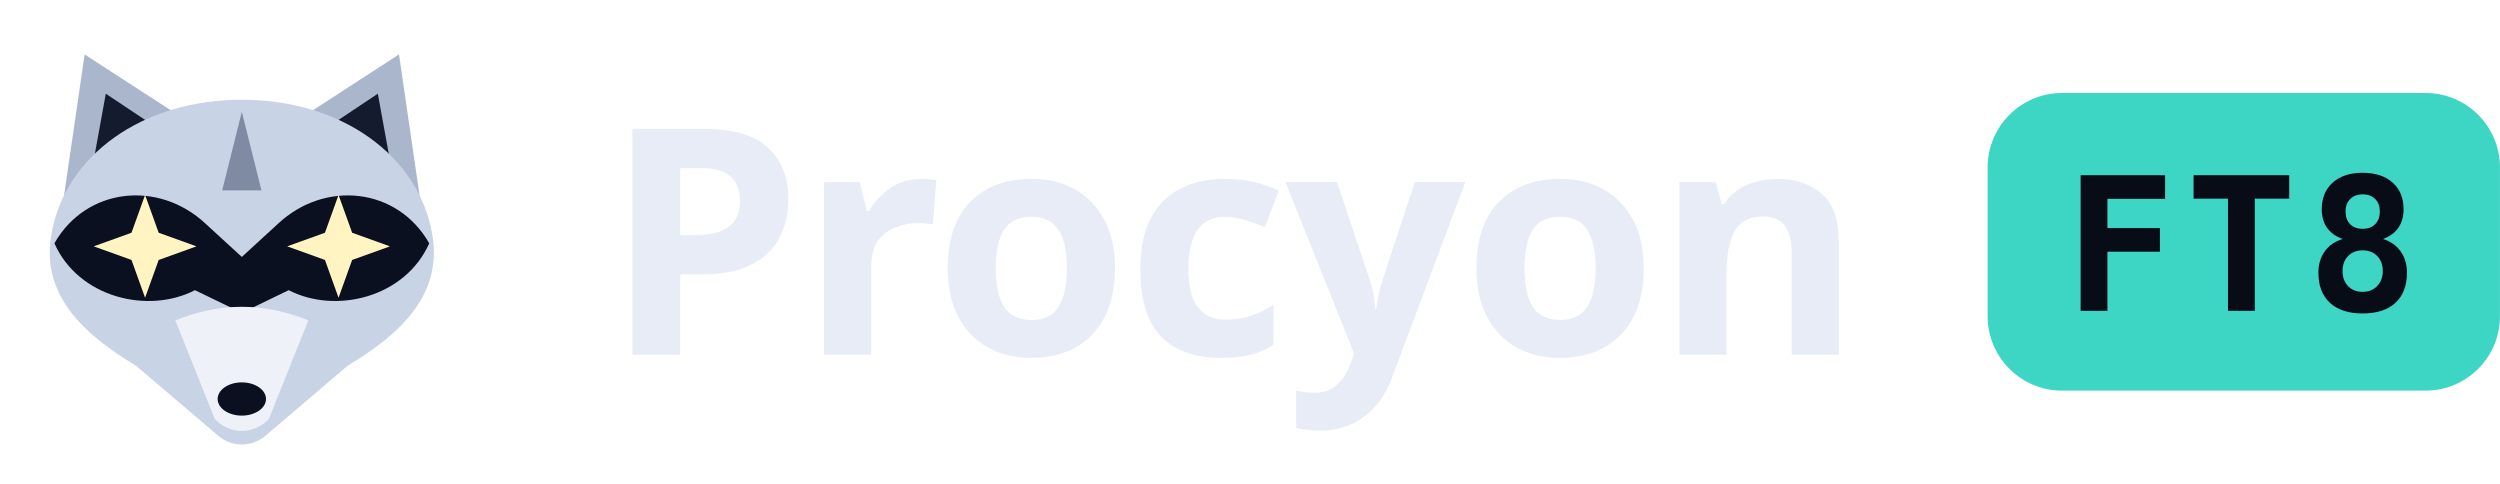
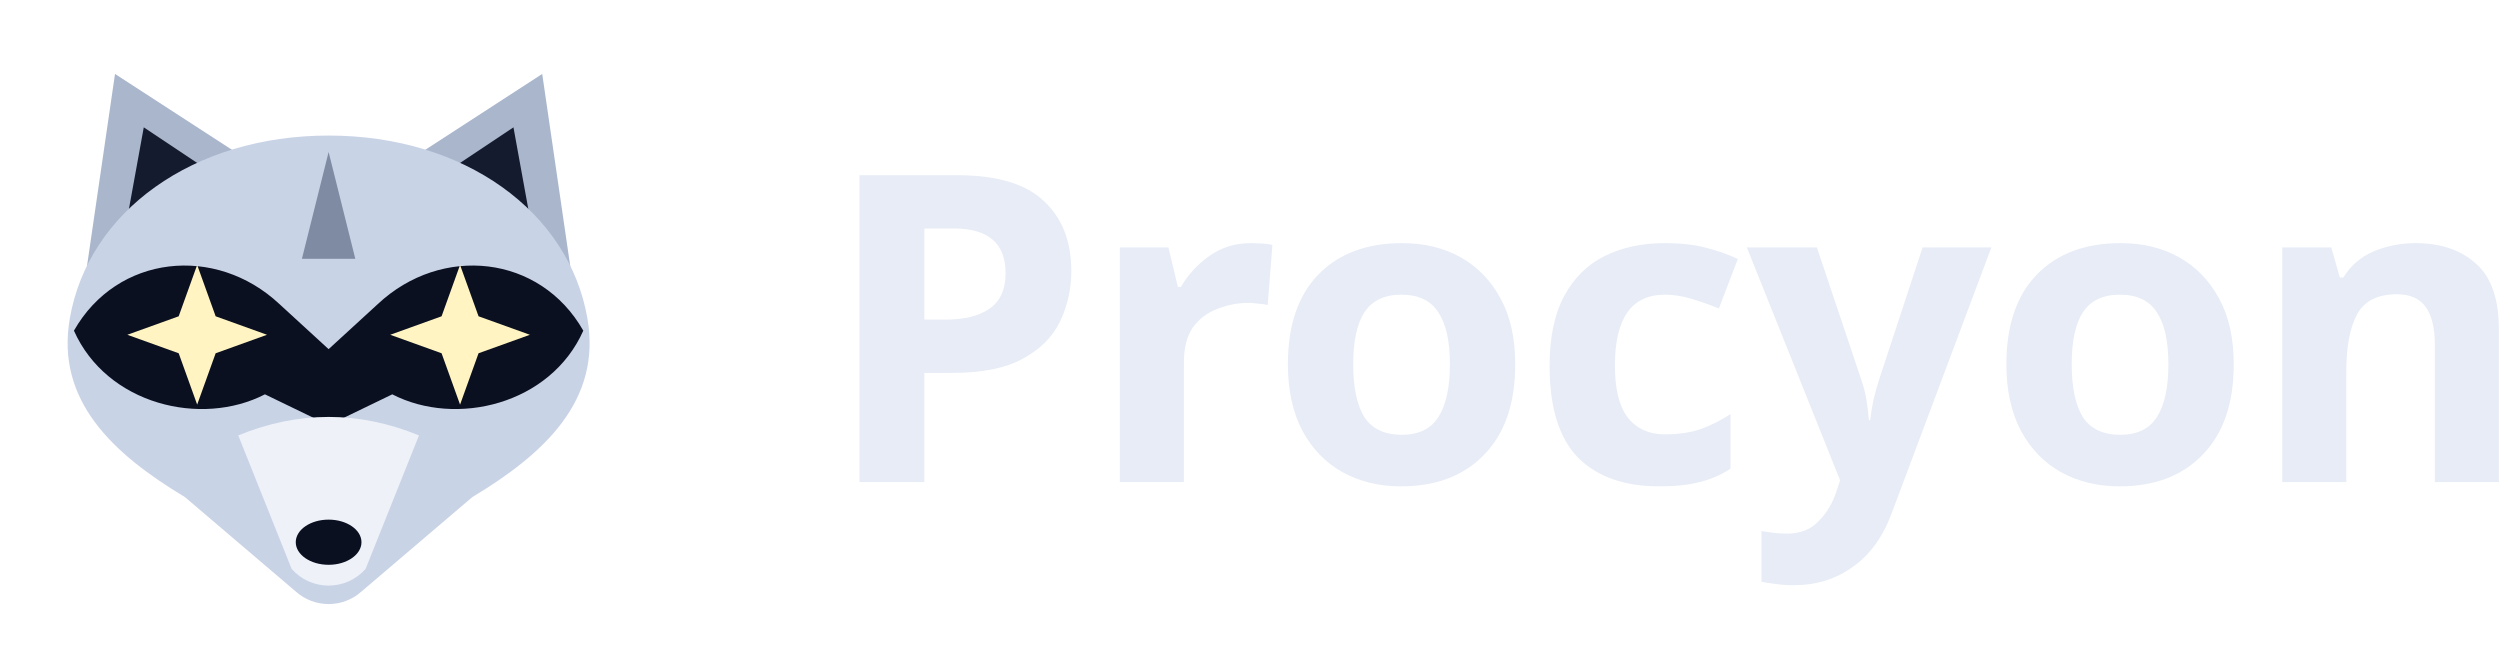
- <svg xmlns="http://www.w3.org/2000/svg" viewBox="0 0 1344 260" version="1.1" id="svg34">
-   <defs id="defs38" />
+ <svg xmlns="http://www.w3.org/2000/svg" viewBox="0 0 989 260" version="1.1" id="svg30">
+   <defs id="defs34" />
  <g transform="scale(8.125)" id="g26">
    <path d="M 4.2,13.2 5.6,3.6 13,8.4 Z" fill="#aab6cc" id="path4" />
    <path d="M 27.8,13.2 26.4,3.6 19,8.4 Z" fill="#aab6cc" id="path6" />
    <path d="M 6.2,10.6 7,6.2 10.6,8.6 Z" fill="#141b2e" id="path8" />
    <path d="M 25.8,10.6 25,6.2 21.4,8.6 Z" fill="#141b2e" id="path10" />
    <path d="m 16,6.6 c 6.6,0 11.7,3.7 12.6,8.9 0.7,4 -2.1,6.6 -5.6,8.7 l -5.4,4.6 a 2.4,2.4 0 0 1 -3.2,0 L 9,24.2 C 5.5,22.1 2.7,19.5 3.4,15.5 4.3,10.3 9.4,6.6 16,6.6 Z" fill="#c9d3e6" id="path12" />
    <path d="m 16,7.4 -1.3,5.2 h 2.6 z" fill="#7f8ba3" id="path14" />
    <path d="m 3.6,16.1 c 2.1,-3.7 6.9,-4.2 10,-1.3 L 16,17 18.4,14.8 c 3.1,-2.9 7.9,-2.4 10,1.3 -1.6,3.6 -6.2,4.7 -9.3,3.1 L 16,20.7 12.9,19.2 C 9.8,20.8 5.2,19.7 3.6,16.1 Z" fill="#0b1020" id="path16" />
    <path d="m 11.6,21.2 q 4.4,-1.8 8.8,0 l -2.6,6.5 a 2.4,2.4 0 0 1 -3.6,0 z" fill="#eef2f8" id="path18" />
    <path id="ellipse20" style="fill:#0b1020" d="M 17.6,26.4 A 1.6,1.1 0 0 1 16,27.5 1.6,1.1 0 0 1 14.4,26.4 1.6,1.1 0 0 1 16,25.3 1.6,1.1 0 0 1 17.6,26.4 Z" />
    <path d="m 9.6,12.9 0.9,2.5 2.5,0.9 -2.5,0.9 -0.9,2.5 -0.9,-2.5 -2.5,-0.9 2.5,-0.9 z" fill="#fff4c2" id="path22" />
    <path d="m 22.4,12.9 0.9,2.5 2.5,0.9 -2.5,0.9 -0.9,2.5 -0.9,-2.5 -2.5,-0.9 2.5,-0.9 z" fill="#fff4c2" id="path24" />
  </g>
  <g aria-label="Procyon" id="text28" style="font-weight:700;font-size:170px;font-family:'Noto Sans';letter-spacing:-1.7;fill:#e7ecf6">
-     <path d="m 378.76,69.32 q 23.46,0 34.17,10.2 10.88,10.03 10.88,27.71 0,10.54 -4.42,19.89 -4.42,9.18 -14.79,14.79 -10.2,5.61 -27.88,5.61 h -11.05 v 43.18 h -25.67 V 69.32 Z m -1.36,21.08 h -11.73 V 126.44 h 8.5 q 10.88,0 17.17,-4.25 6.46,-4.42 6.46,-14.11 0,-17.68 -20.4,-17.68 z" id="path41" />
-     <path d="m 494.87,96.18 q 1.87,0 4.42,0.17 2.55,0.17 4.08,0.51 l -1.87,23.8 q -1.19,-0.34 -3.57,-0.51 -2.21,-0.34 -3.91,-0.34 -6.46,0 -12.41,2.38 -5.95,2.21 -9.69,7.31 -3.57,5.1 -3.57,13.94 v 47.26 h -25.33 V 97.88 h 19.21 l 3.74,15.64 h 1.19 q 4.08,-7.14 11.22,-12.24 7.14,-5.1 16.49,-5.1 z" id="path43" />
-     <path d="m 599.42,144.12 q 0,23.12 -12.24,35.7 -12.07,12.58 -32.98,12.58 -12.92,0 -23.12,-5.61 -10.03,-5.61 -15.81,-16.32 -5.78,-10.88 -5.78,-26.35 0,-23.12 12.07,-35.53 12.07,-12.41 33.15,-12.41 13.09,0 23.12,5.61 10.03,5.61 15.81,16.32 5.78,10.54 5.78,26.01 z m -64.09,0 q 0,13.77 4.42,20.91 4.59,6.97 14.79,6.97 10.03,0 14.45,-6.97 4.59,-7.14 4.59,-20.91 0,-13.77 -4.59,-20.57 -4.42,-6.97 -14.62,-6.97 -10.03,0 -14.62,6.97 -4.42,6.8 -4.42,20.57 z" id="path45" />
-     <path d="m 656.37,192.4 q -20.74,0 -32.13,-11.39 -11.22,-11.56 -11.22,-36.21 0,-17 5.78,-27.71 5.78,-10.71 15.98,-15.81 10.37,-5.1 23.8,-5.1 9.52,0 16.49,1.87 7.14,1.87 12.41,4.42 l -7.48,19.55 q -5.95,-2.38 -11.22,-3.91 -5.1,-1.53 -10.2,-1.53 -19.72,0 -19.72,28.05 0,13.94 5.1,20.57 5.27,6.63 14.62,6.63 7.99,0 14.11,-2.04 6.12,-2.21 11.9,-5.95 v 21.59 q -5.78,3.74 -12.24,5.27 -6.29,1.7 -15.98,1.7 z" id="path47" />
-     <path d="m 691.05,97.88 h 27.71 l 17.51,52.19 q 1.36,3.74 2.04,7.82 0.68,3.91 1.02,8.33 h 0.51 q 0.51,-4.42 1.36,-8.33 1.02,-4.08 2.21,-7.82 l 17.17,-52.19 h 27.2 L 748.51,202.6 q -5.27,14.45 -15.47,21.59 -10.03,7.31 -23.29,7.31 -4.25,0 -7.48,-0.51 -3.06,-0.34 -5.44,-0.85 v -20.06 q 1.87,0.34 4.42,0.68 2.72,0.34 5.61,0.34 7.99,0 12.58,-4.93 4.76,-4.76 6.97,-11.56 l 1.53,-4.59 z" id="path49" />
-     <path d="m 883.66,144.12 q 0,23.12 -12.24,35.7 -12.07,12.58 -32.98,12.58 -12.92,0 -23.12,-5.61 -10.03,-5.61 -15.81,-16.32 -5.78,-10.88 -5.78,-26.35 0,-23.12 12.07,-35.53 12.07,-12.41 33.15,-12.41 13.09,0 23.12,5.61 10.03,5.61 15.81,16.32 5.78,10.54 5.78,26.01 z m -64.09,0 q 0,13.77 4.42,20.91 4.59,6.97 14.79,6.97 10.03,0 14.45,-6.97 4.59,-7.14 4.59,-20.91 0,-13.77 -4.59,-20.57 -4.42,-6.97 -14.62,-6.97 -10.03,0 -14.62,6.97 -4.42,6.8 -4.42,20.57 z" id="path51" />
-     <path d="m 955.57,96.18 q 14.96,0 23.97,8.16 9.01,7.99 9.01,25.84 v 60.52 h -25.33 v -54.23 q 0,-10.03 -3.57,-14.96 -3.57,-5.1 -11.39,-5.1 -11.56,0 -15.81,7.99 -4.25,7.82 -4.25,22.61 v 43.69 h -25.33 V 97.88 h 19.38 l 3.4,11.9 h 1.36 q 4.42,-7.14 12.07,-10.37 7.82,-3.23 16.49,-3.23 z" id="path53" />
-   </g>
-   <rect x="1068.55" y="50.00" width="275.43" height="160" rx="40" fill="#3dd6c4" id="rect30" />
-   <g aria-label="FT8" id="text32" style="font-weight:700;font-size:100px;font-family:'DejaVu Sans Mono';letter-spacing:5;fill:#080c17">
-     <path d="m 1163.957,106.895 h -31.006 v 15.723 h 28.223 v 12.695 h -28.223 v 31.787 h -14.404 V 94.2 h 45.41 z" id="path56" />
-     <path d="m 1212.17,167.1 h -14.404 v -60.303 h -18.506 V 94.2 h 51.416 v 12.598 h -18.506 z" id="path58" />
-     <path d="m 1270.148,134.58 q -4.834,0 -7.812,3.076 -2.978,3.027 -2.978,8.057 0,5.029 2.978,8.105 2.978,3.076 7.812,3.076 4.834,0 7.812,-3.125 3.027,-3.125 3.027,-8.057 0,-5.029 -2.979,-8.057 -2.978,-3.076 -7.861,-3.076 z m -10.693,-6.104 q -5.518,-1.904 -8.399,-5.957 -2.881,-4.102 -2.881,-10.01 0,-9.082 5.908,-14.355 5.908,-5.273 16.064,-5.273 10.205,0 16.113,5.273 5.908,5.273 5.908,14.355 0,5.859 -2.832,9.961 -2.832,4.053 -8.252,6.006 6.055,1.855 9.473,6.641 3.418,4.785 3.418,11.475 0,10.498 -6.201,16.211 -6.201,5.713 -17.627,5.713 -11.377,0 -17.578,-5.713 -6.201,-5.713 -6.201,-16.211 0,-6.738 3.467,-11.523 3.467,-4.785 9.619,-6.592 z m 1.514,-14.795 q 0,4.297 2.441,6.836 2.49,2.49 6.738,2.49 4.297,0 6.738,-2.49 2.49,-2.539 2.49,-6.836 0,-4.248 -2.49,-6.689 -2.441,-2.49 -6.738,-2.49 -4.199,0 -6.689,2.49 -2.49,2.49 -2.49,6.689 z" id="path60" />
+     <path d="m 378.76,69.32 q 23.46,0 34.17,10.2 10.88,10.03 10.88,27.71 0,10.54 -4.42,19.89 -4.42,9.18 -14.79,14.79 -10.2,5.61 -27.88,5.61 h -11.05 v 43.18 h -25.67 V 69.32 Z m -1.36,21.08 h -11.73 V 126.44 h 8.5 q 10.88,0 17.17,-4.25 6.46,-4.42 6.46,-14.11 0,-17.68 -20.4,-17.68 z" id="path37" />
+     <path d="m 494.87,96.18 q 1.87,0 4.42,0.17 2.55,0.17 4.08,0.51 l -1.87,23.8 q -1.19,-0.34 -3.57,-0.51 -2.21,-0.34 -3.91,-0.34 -6.46,0 -12.41,2.38 -5.95,2.21 -9.69,7.31 -3.57,5.1 -3.57,13.94 v 47.26 h -25.33 V 97.88 h 19.21 l 3.74,15.64 h 1.19 q 4.08,-7.14 11.22,-12.24 7.14,-5.1 16.49,-5.1 z" id="path39" />
+     <path d="m 599.42,144.12 q 0,23.12 -12.24,35.7 -12.07,12.58 -32.98,12.58 -12.92,0 -23.12,-5.61 -10.03,-5.61 -15.81,-16.32 -5.78,-10.88 -5.78,-26.35 0,-23.12 12.07,-35.53 12.07,-12.41 33.15,-12.41 13.09,0 23.12,5.61 10.03,5.61 15.81,16.32 5.78,10.54 5.78,26.01 z m -64.09,0 q 0,13.77 4.42,20.91 4.59,6.97 14.79,6.97 10.03,0 14.45,-6.97 4.59,-7.14 4.59,-20.91 0,-13.77 -4.59,-20.57 -4.42,-6.97 -14.62,-6.97 -10.03,0 -14.62,6.97 -4.42,6.8 -4.42,20.57 z" id="path41" />
+     <path d="m 656.37,192.4 q -20.74,0 -32.13,-11.39 -11.22,-11.56 -11.22,-36.21 0,-17 5.78,-27.71 5.78,-10.71 15.98,-15.81 10.37,-5.1 23.8,-5.1 9.52,0 16.49,1.87 7.14,1.87 12.41,4.42 l -7.48,19.55 q -5.95,-2.38 -11.22,-3.91 -5.1,-1.53 -10.2,-1.53 -19.72,0 -19.72,28.05 0,13.94 5.1,20.57 5.27,6.63 14.62,6.63 7.99,0 14.11,-2.04 6.12,-2.21 11.9,-5.95 v 21.59 q -5.78,3.74 -12.24,5.27 -6.29,1.7 -15.98,1.7 z" id="path43" />
+     <path d="m 691.05,97.88 h 27.71 l 17.51,52.19 q 1.36,3.74 2.04,7.82 0.68,3.91 1.02,8.33 h 0.51 q 0.51,-4.42 1.36,-8.33 1.02,-4.08 2.21,-7.82 l 17.17,-52.19 h 27.2 L 748.51,202.6 q -5.27,14.45 -15.47,21.59 -10.03,7.31 -23.29,7.31 -4.25,0 -7.48,-0.51 -3.06,-0.34 -5.44,-0.85 v -20.06 q 1.87,0.34 4.42,0.68 2.72,0.34 5.61,0.34 7.99,0 12.58,-4.93 4.76,-4.76 6.97,-11.56 l 1.53,-4.59 z" id="path45" />
+     <path d="m 883.66,144.12 q 0,23.12 -12.24,35.7 -12.07,12.58 -32.98,12.58 -12.92,0 -23.12,-5.61 -10.03,-5.61 -15.81,-16.32 -5.78,-10.88 -5.78,-26.35 0,-23.12 12.07,-35.53 12.07,-12.41 33.15,-12.41 13.09,0 23.12,5.61 10.03,5.61 15.81,16.32 5.78,10.54 5.78,26.01 z m -64.09,0 q 0,13.77 4.42,20.91 4.59,6.97 14.79,6.97 10.03,0 14.45,-6.97 4.59,-7.14 4.59,-20.91 0,-13.77 -4.59,-20.57 -4.42,-6.97 -14.62,-6.97 -10.03,0 -14.62,6.97 -4.42,6.8 -4.42,20.57 z" id="path47" />
+     <path d="m 955.57,96.18 q 14.96,0 23.97,8.16 9.01,7.99 9.01,25.84 v 60.52 h -25.33 v -54.23 q 0,-10.03 -3.57,-14.96 -3.57,-5.1 -11.39,-5.1 -11.56,0 -15.81,7.99 -4.25,7.82 -4.25,22.61 v 43.69 h -25.33 V 97.88 h 19.38 l 3.4,11.9 h 1.36 q 4.42,-7.14 12.07,-10.37 7.82,-3.23 16.49,-3.23 z" id="path49" />
  </g>
</svg>
